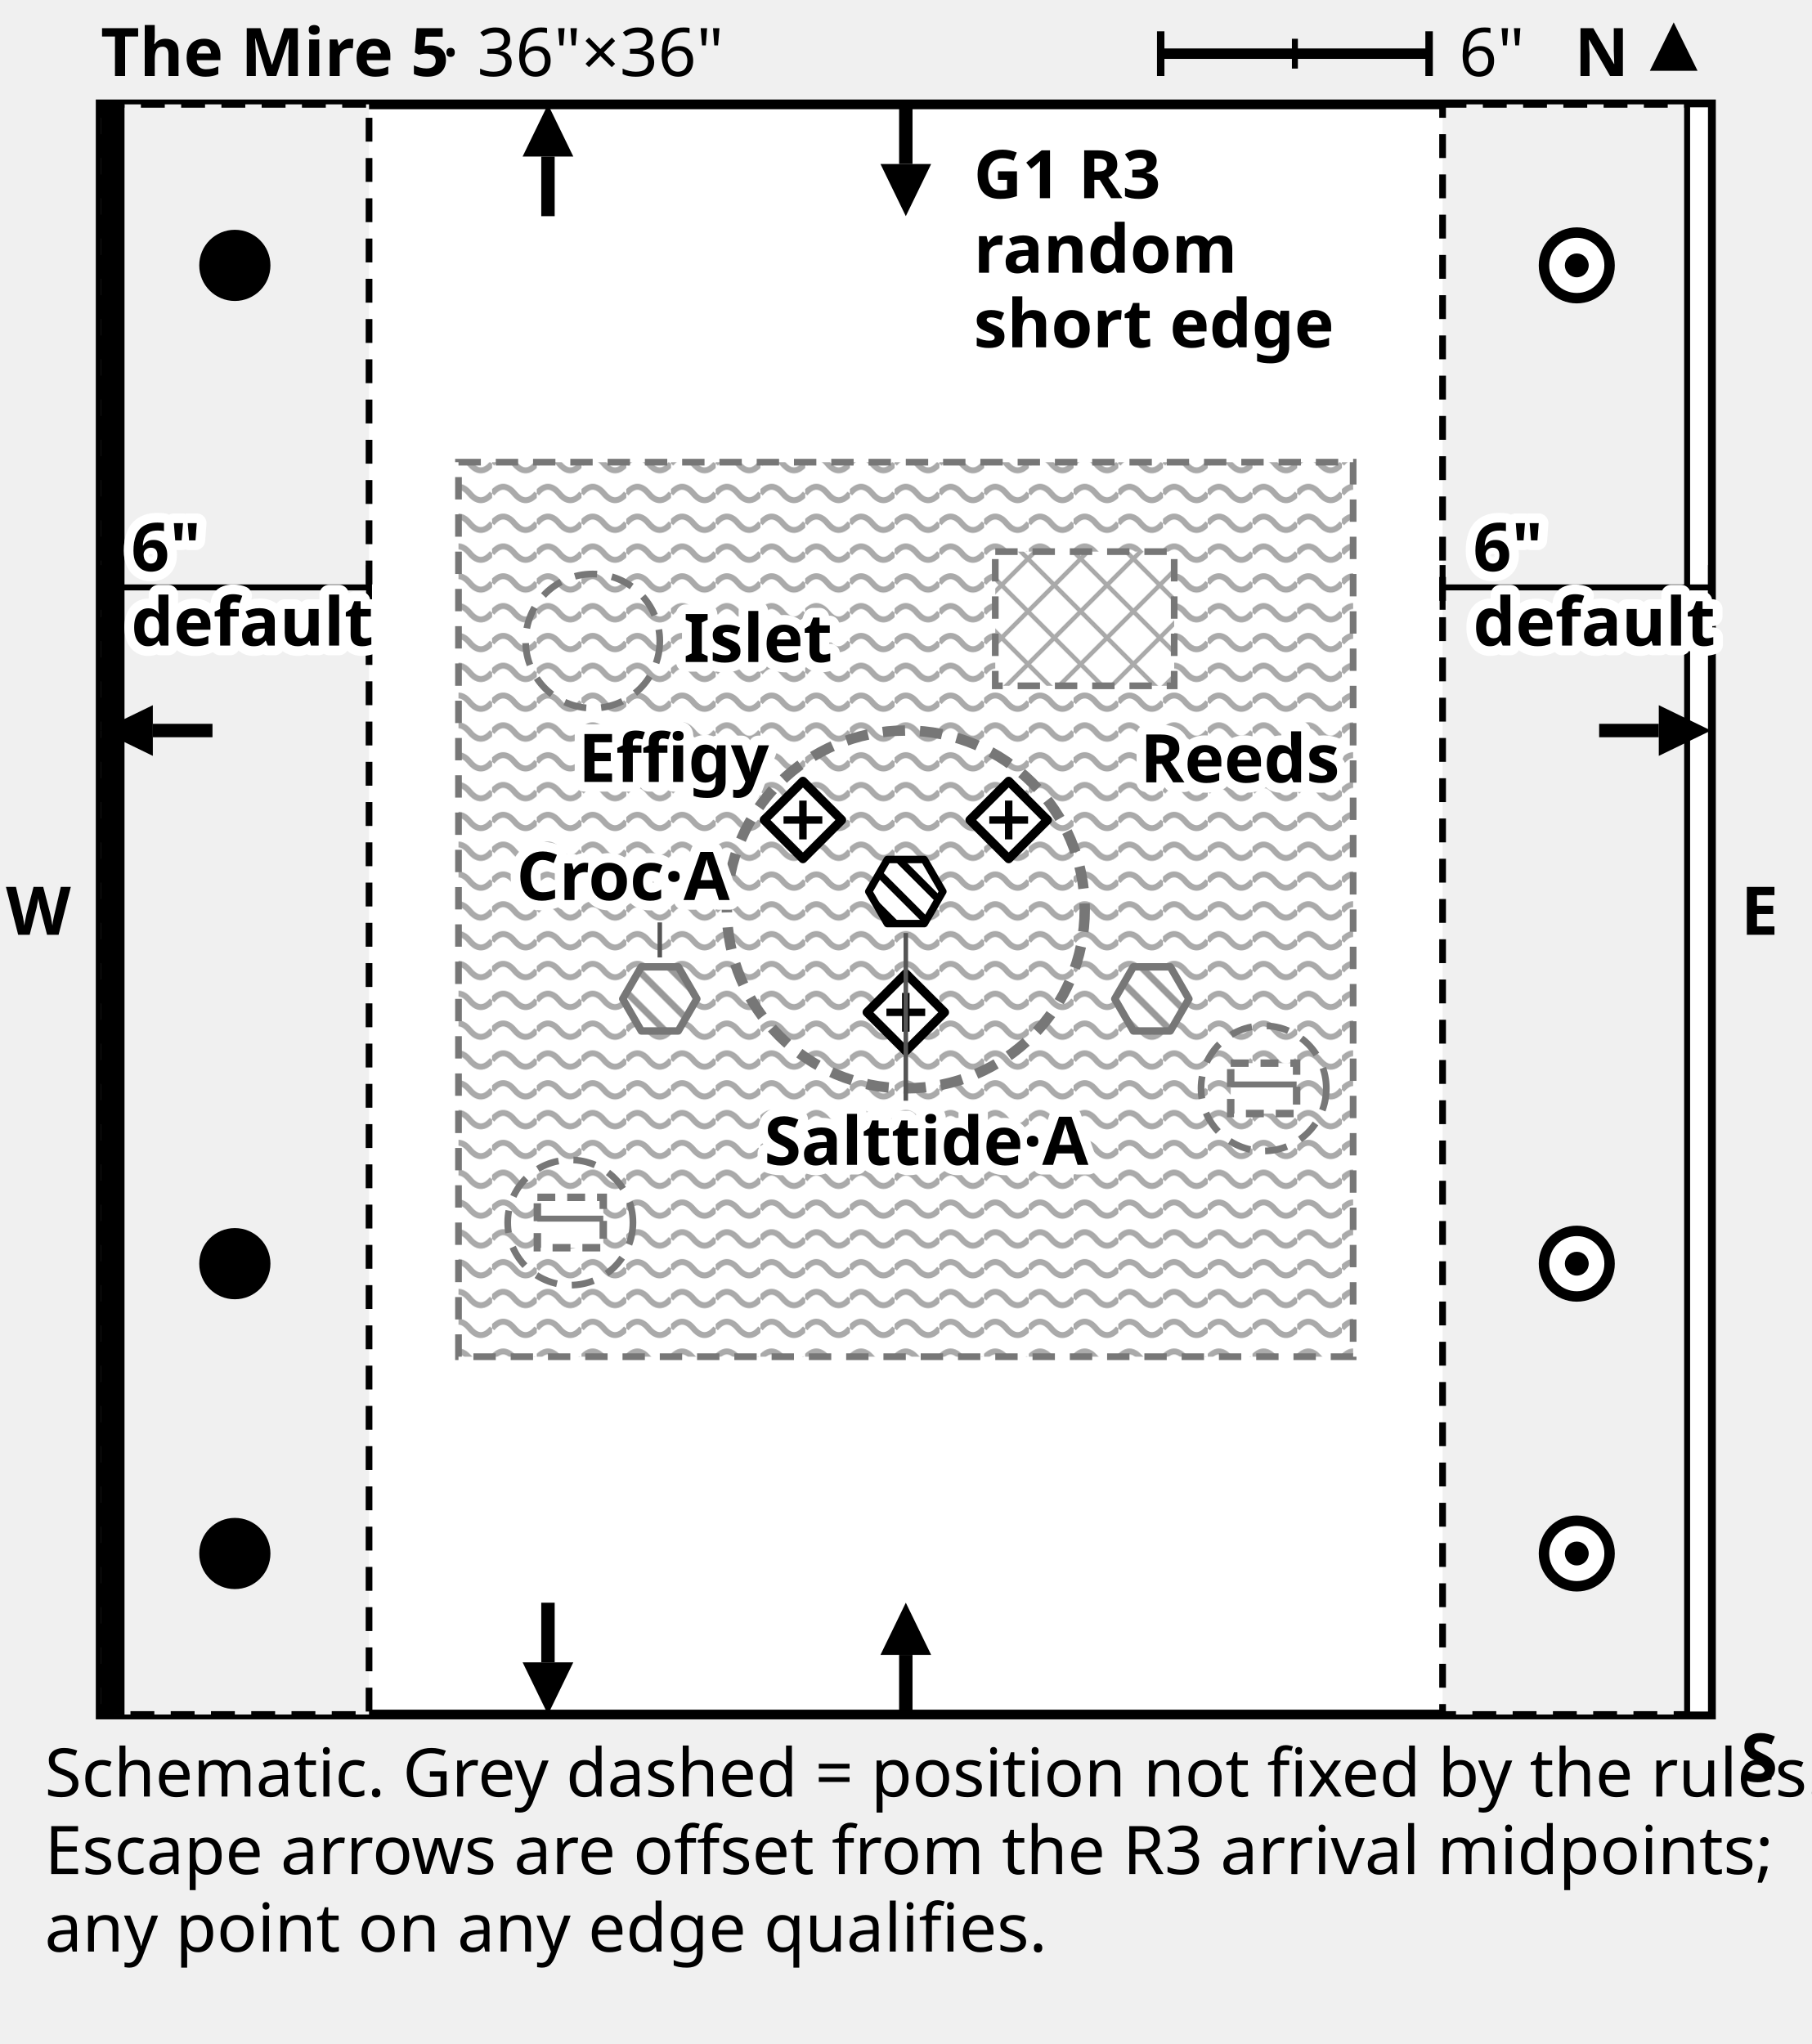
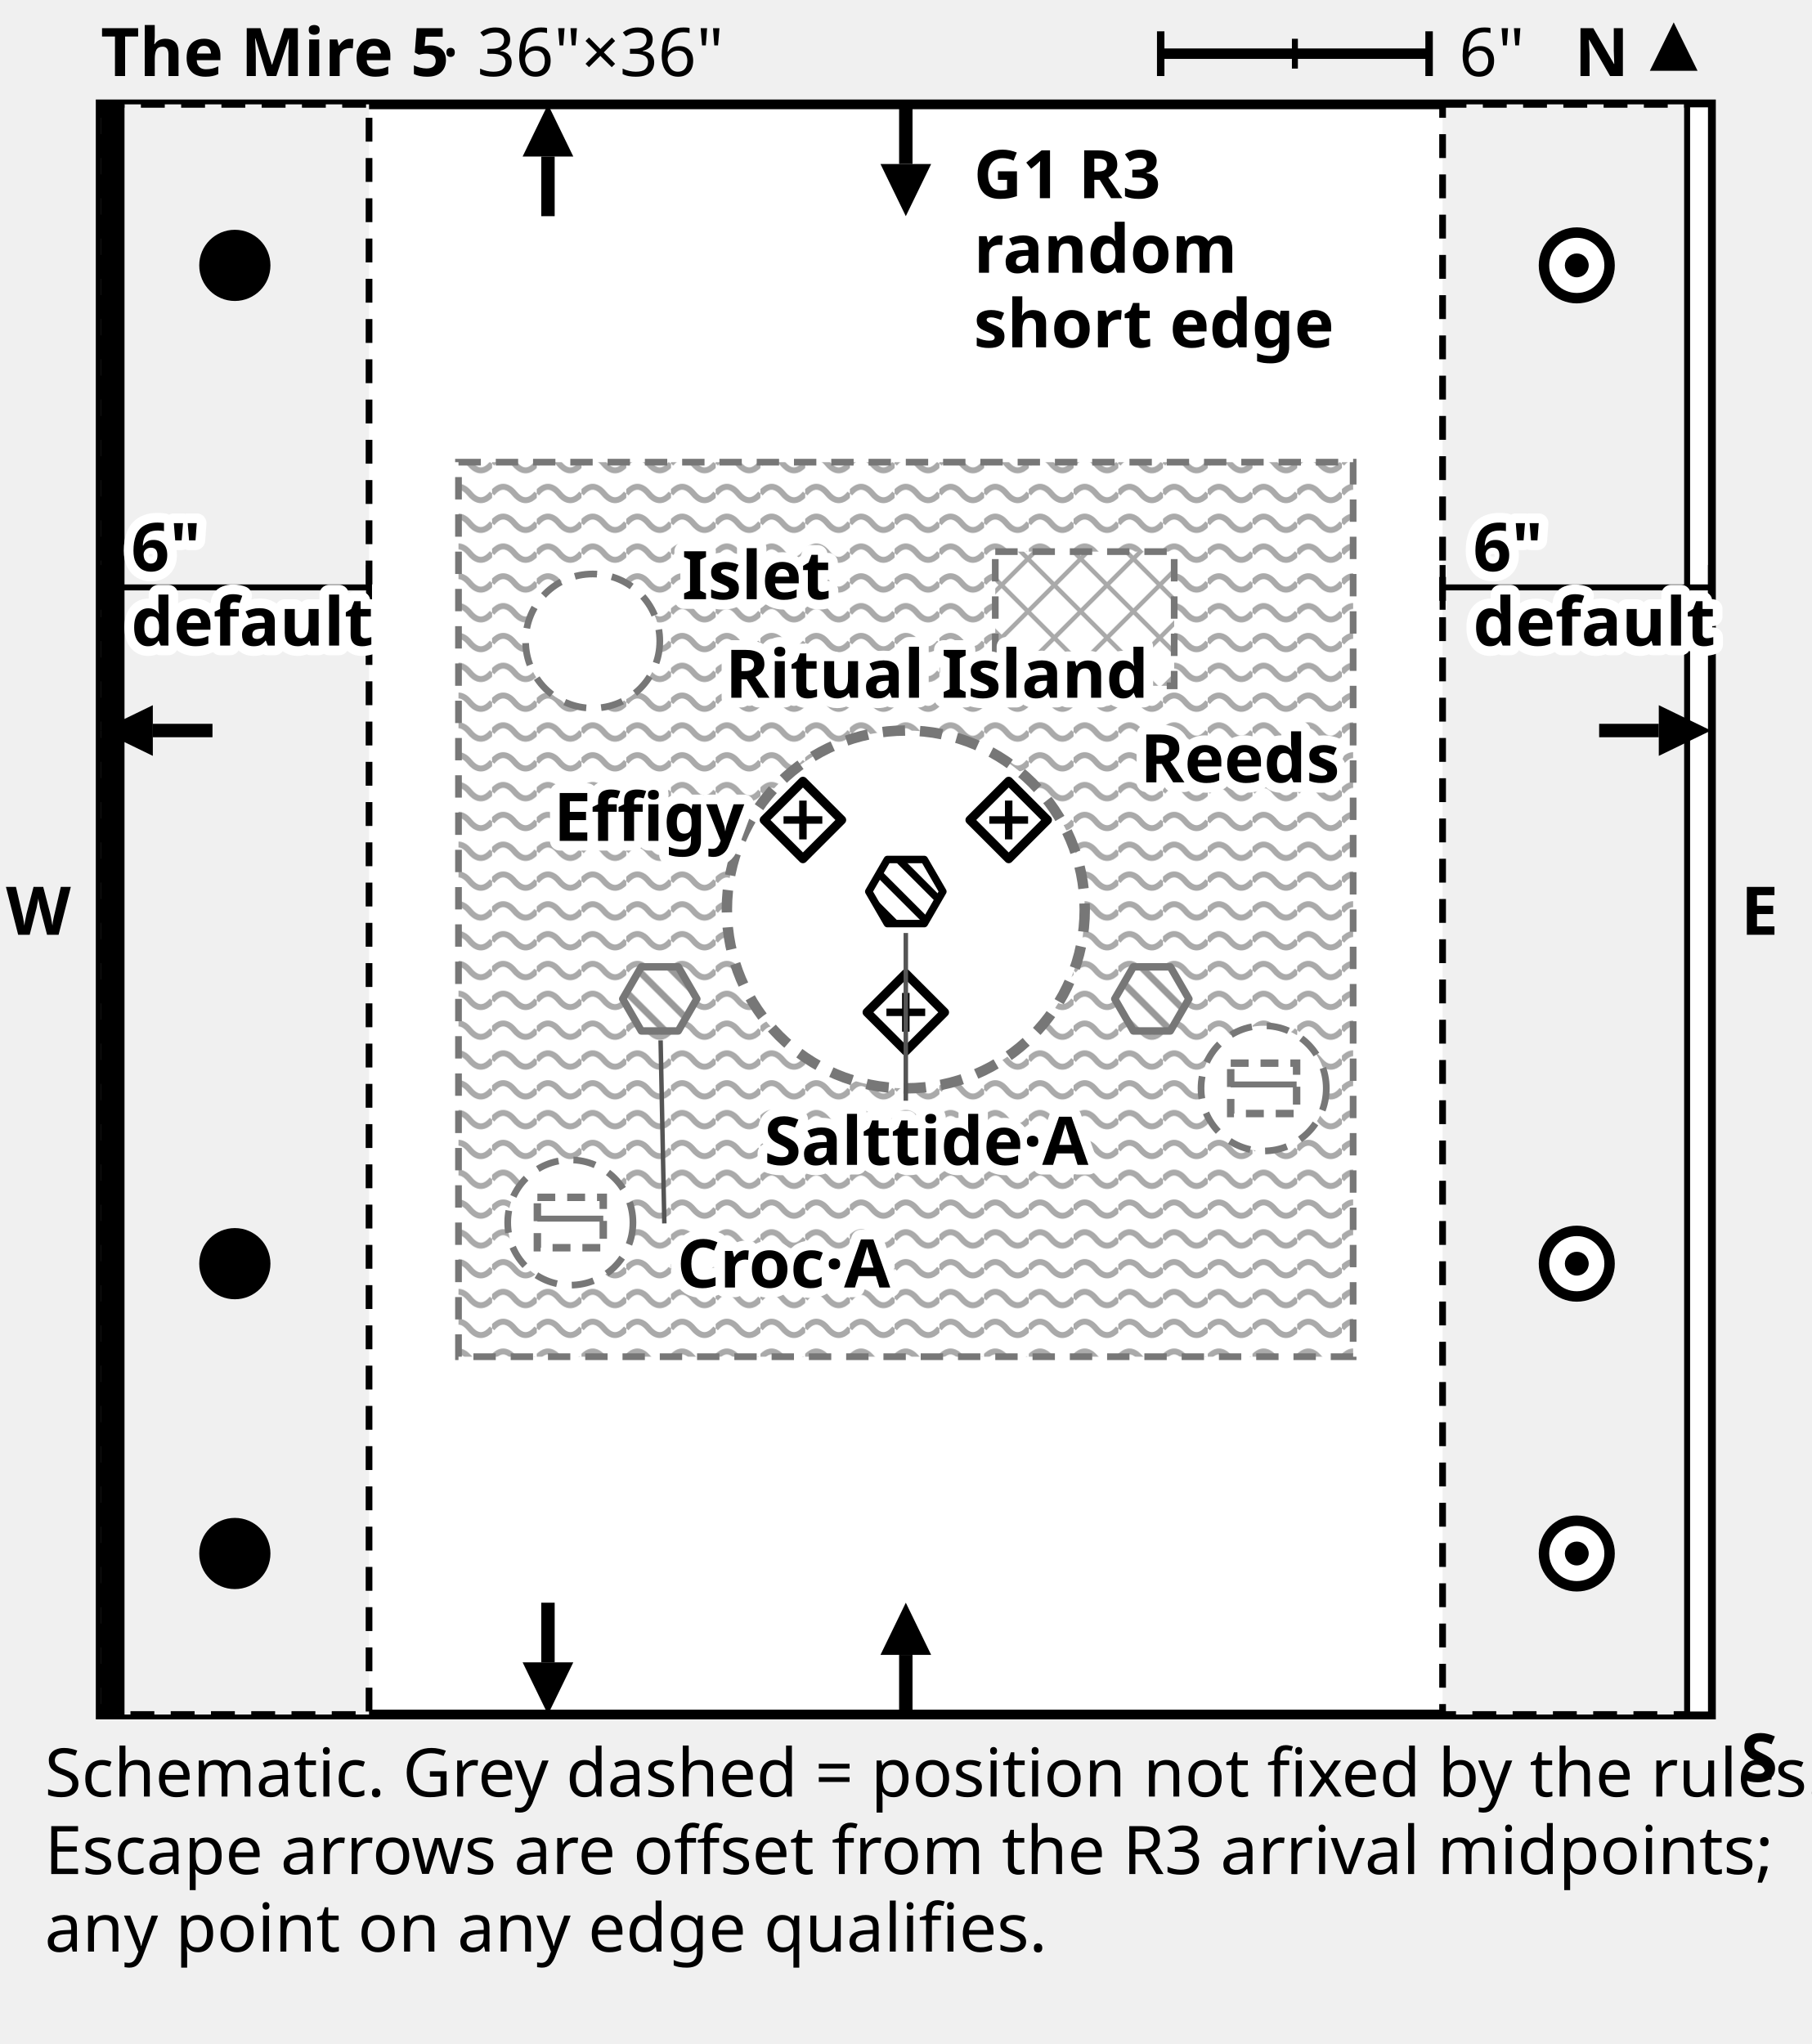
<svg xmlns="http://www.w3.org/2000/svg" width="243pt" height="274.2pt" viewBox="0 0 243 274.2">
  <defs>
    <pattern id="p-cover" width="5" height="5" patternUnits="userSpaceOnUse" patternTransform="rotate(45)">
      <rect width="5" height="5" fill="#fff" />
      <path d="M0 0.5H5M0.5 0V5" stroke="#444" stroke-width="0.7" fill="none" />
    </pattern>
    <pattern id="p-diff" width="4" height="4" patternUnits="userSpaceOnUse">
      <rect width="4" height="4" fill="#fff" />
      <circle cx="1" cy="1" r="0.75" fill="#222" />
      <circle cx="3" cy="3" r="0.75" fill="#222" />
    </pattern>
    <pattern id="p-imp" width="2.4" height="2.4" patternUnits="userSpaceOnUse" patternTransform="rotate(45)">
      <rect width="2.4" height="2.4" fill="#fff" />
      <path d="M0.4 0V2.4" stroke="#000" stroke-width="0.95" fill="none" />
    </pattern>
    <pattern id="p-mon" width="3.2" height="3.2" patternUnits="userSpaceOnUse" patternTransform="rotate(-45)">
      <rect width="3.2" height="3.2" fill="#fff" />
      <path d="M0.5 0V3.2" stroke="#000" stroke-width="1" fill="none" />
    </pattern>
    <pattern id="p-aoe" width="4" height="4" patternUnits="userSpaceOnUse" patternTransform="rotate(-45)">
      <rect width="4" height="4" fill="#fff" />
      <path d="M0.5 0V4" stroke="#777" stroke-width="1.4" fill="none" />
    </pattern>
  </defs>
  <defs>
    <pattern id="p-cover-l" width="5" height="5" patternUnits="userSpaceOnUse" patternTransform="rotate(45)">
      <rect width="5" height="5" fill="#fff" />
      <path d="M0 0.5H5M0.5 0V5" stroke="#aaa" stroke-width="0.6" fill="none" />
    </pattern>
    <pattern id="p-diff-l" width="4" height="4" patternUnits="userSpaceOnUse">
      <rect width="4" height="4" fill="#fff" />
      <circle cx="1" cy="1" r="0.7" fill="#999" />
      <circle cx="3" cy="3" r="0.7" fill="#999" />
    </pattern>
    <pattern id="p-imp-l" width="2.6" height="2.6" patternUnits="userSpaceOnUse" patternTransform="rotate(45)">
      <rect width="2.6" height="2.6" fill="#fff" />
      <path d="M0.4 0V2.6" stroke="#aaa" stroke-width="0.8" fill="none" />
    </pattern>
    <pattern id="p-mon-l" width="3.2" height="3.2" patternUnits="userSpaceOnUse" patternTransform="rotate(-45)">
      <rect width="3.2" height="3.2" fill="#fff" />
      <path d="M0.5 0V3.2" stroke="#999" stroke-width="0.9" fill="none" />
    </pattern>
    <pattern id="p-water" width="6" height="4" patternUnits="userSpaceOnUse">
      <rect width="6" height="4" fill="#fff" />
      <path d="M0 2.2Q1.5 0.4 3 2.2T6 2.2" stroke="#333" stroke-width="0.8" fill="none" />
    </pattern>
    <pattern id="p-water-l" width="6" height="4" patternUnits="userSpaceOnUse">
      <rect width="6" height="4" fill="#fff" />
      <path d="M0 2.2Q1.5 0.4 3 2.2T6 2.2" stroke="#aaa" stroke-width="0.8" fill="none" />
    </pattern>
    <pattern id="p-slip" width="6" height="6" patternUnits="userSpaceOnUse" patternTransform="rotate(-30)">
      <rect width="6" height="6" fill="#fff" />
      <path d="M0.5 1.5H3.5M3.5 4.5H5.5" stroke="#333" stroke-width="0.9" fill="none" />
    </pattern>
    <pattern id="p-slip-l" width="6" height="6" patternUnits="userSpaceOnUse" patternTransform="rotate(-30)">
      <rect width="6" height="6" fill="#fff" />
      <path d="M0.5 1.5H3.5M3.5 4.5H5.5" stroke="#aaa" stroke-width="0.9" fill="none" />
    </pattern>
    <pattern id="p-dark" width="4" height="4" patternUnits="userSpaceOnUse">
      <rect width="4" height="4" fill="#d9d9d9" />
      <path d="M0 4L4 0" stroke="#fff" stroke-width="0.9" fill="none" />
    </pattern>
    <pattern id="p-diffo" width="4" height="4" patternUnits="userSpaceOnUse">
      <circle cx="1" cy="1" r="0.8" fill="#222" />
      <circle cx="3" cy="3" r="0.8" fill="#222" />
    </pattern>
    <pattern id="p-diffo-l" width="4" height="4" patternUnits="userSpaceOnUse">
      <circle cx="1" cy="1" r="0.8" fill="#999" />
      <circle cx="3" cy="3" r="0.8" fill="#999" />
    </pattern>
    <pattern id="p-chasm" width="6" height="6" patternUnits="userSpaceOnUse">
      <rect width="6" height="6" fill="#d4d4d4" />
      <path d="M1.5 0V6M4.5 0V6" stroke="#333" stroke-width="1.1" stroke-dasharray="2.6 1.6" fill="none" />
    </pattern>
    <pattern id="p-chasm-l" width="6" height="6" patternUnits="userSpaceOnUse">
      <rect width="6" height="6" fill="#efefef" />
      <path d="M1.5 0V6M4.5 0V6" stroke="#aaa" stroke-width="1.1" stroke-dasharray="2.6 1.6" fill="none" />
    </pattern>
    <clipPath id="bclip">
      <rect x="13.5" y="14" width="216" height="216" />
    </clipPath>
  </defs>
  <rect x="13.5" y="14" width="216" height="216" fill="#fff" stroke="#000" stroke-width="1.3" />
  <g data-glyph="zone-A">
    <rect x="13.5" y="14" width="36" height="216" fill="#f0f0f0" stroke="#000" stroke-width="0.9" stroke-dasharray="3.2 2.2" />
    <rect x="13.5" y="14" width="3.2" height="216" fill="#000" />
  </g>
  <g data-glyph="dim">
    <line x1="13.5" y1="78.8" x2="49.5" y2="78.8" stroke="#000" stroke-width="0.8" stroke-linecap="butt" />
    <line x1="13.5" y1="75.8" x2="13.5" y2="81.8" stroke="#000" stroke-width="0.8" stroke-linecap="butt" />
    <line x1="49.5" y1="75.8" x2="49.5" y2="81.8" stroke="#000" stroke-width="0.8" stroke-linecap="butt" />
  </g>
  <g data-glyph="zone-B">
    <rect x="193.5" y="14" width="36" height="216" fill="#f0f0f0" stroke="#000" stroke-width="0.9" stroke-dasharray="3.2 2.2" />
    <rect x="226.3" y="14" width="3.2" height="216" fill="#fff" stroke="#000" stroke-width="0.8" />
  </g>
  <g data-glyph="dim">
    <line x1="193.5" y1="78.8" x2="229.5" y2="78.8" stroke="#000" stroke-width="0.8" stroke-linecap="butt" />
    <line x1="193.5" y1="75.8" x2="193.5" y2="81.8" stroke="#000" stroke-width="0.8" stroke-linecap="butt" />
    <line x1="229.5" y1="75.8" x2="229.5" y2="81.8" stroke="#000" stroke-width="0.8" stroke-linecap="butt" />
  </g>
  <g data-glyph="ter-water" data-state="illus">
    <rect x="61.5" y="62" width="120" height="120" fill="url(#p-water-l)" stroke="#777" stroke-width="0.9" stroke-dasharray="3 2" />
  </g>
+   <circle cx="121.5" cy="122" r="24" fill="#fff" />
  <g data-glyph="ter-open" data-state="illus">
    <circle cx="121.5" cy="122" r="24" fill="none" stroke="#777" stroke-width="1.4" stroke-dasharray="3 2" />
  </g>
+   <circle cx="79.5" cy="86" r="9" fill="#fff" />
  <g data-glyph="ter-open" data-state="illus">
    <circle cx="79.5" cy="86" r="9" fill="none" stroke="#777" stroke-width="0.9" stroke-dasharray="3 2" />
  </g>
+   <circle cx="169.5" cy="146" r="8.4" fill="#fff" />
  <g data-glyph="ter-open" data-state="illus">
    <circle cx="169.5" cy="146" r="8.4" fill="none" stroke="#777" stroke-width="0.9" stroke-dasharray="3 2" />
  </g>
+   <circle cx="76.5" cy="164" r="8.4" fill="#fff" />
  <g data-glyph="ter-open" data-state="illus">
    <circle cx="76.5" cy="164" r="8.4" fill="none" stroke="#777" stroke-width="0.9" stroke-dasharray="3 2" />
  </g>
  <g data-glyph="ter-cover" data-state="illus">
    <rect x="133.5" y="74" width="24" height="18" fill="url(#p-cover-l)" stroke="#777" stroke-width="0.9" stroke-dasharray="3 2" />
  </g>
  <g data-glyph="obj">
    <polygon points="107.7,104.8 112.9,110 107.7,115.2 102.5,110" fill="#fff" stroke="#000" stroke-width="1.2" stroke-linejoin="round" />
    <line x1="105.1" y1="110" x2="110.3" y2="110" stroke="#000" stroke-width="1" stroke-linecap="butt" />
    <line x1="107.7" y1="107.4" x2="107.7" y2="112.6" stroke="#000" stroke-width="1" stroke-linecap="butt" />
  </g>
  <g data-glyph="obj">
    <polygon points="135.3,104.8 140.5,110 135.3,115.2 130.1,110" fill="#fff" stroke="#000" stroke-width="1.2" stroke-linejoin="round" />
    <line x1="132.7" y1="110" x2="137.9" y2="110" stroke="#000" stroke-width="1" stroke-linecap="butt" />
    <line x1="135.3" y1="107.4" x2="135.3" y2="112.6" stroke="#000" stroke-width="1" stroke-linecap="butt" />
  </g>
  <g data-glyph="obj">
    <polygon points="121.5,130.6 126.7,135.8 121.5,141 116.3,135.8" fill="#fff" stroke="#000" stroke-width="1.2" stroke-linejoin="round" />
    <line x1="118.9" y1="135.8" x2="124.1" y2="135.8" stroke="#000" stroke-width="1" stroke-linecap="butt" />
    <line x1="121.5" y1="133.2" x2="121.5" y2="138.4" stroke="#000" stroke-width="1" stroke-linecap="butt" />
  </g>
  <g data-glyph="chest" data-state="illus">
    <rect x="165.08" y="142.62" width="8.84" height="6.76" fill="#fff" stroke="#777" stroke-width="1" stroke-dasharray="2.4 1.6" />
    <line x1="165.08" y1="145.48" x2="173.92" y2="145.48" stroke="#777" stroke-width="0.8" stroke-linecap="butt" />
  </g>
  <g data-glyph="chest" data-state="illus">
    <rect x="72.08" y="160.62" width="8.84" height="6.76" fill="#fff" stroke="#777" stroke-width="1" stroke-dasharray="2.4 1.6" />
    <line x1="72.08" y1="163.48" x2="80.92" y2="163.48" stroke="#777" stroke-width="0.8" stroke-linecap="butt" />
  </g>
  <g data-glyph="mon">
    <polygon points="126.47,119.6 123.98,123.9 119.02,123.9 116.53,119.6 119.02,115.3 123.98,115.3" fill="url(#p-mon)" stroke="#000" stroke-width="1" stroke-linejoin="round" />
  </g>
  <g data-glyph="mon" data-state="illus">
    <polygon points="93.47,134 90.98,138.3 86.02,138.3 83.53,134 86.02,129.7 90.98,129.7" fill="url(#p-mon-l)" stroke="#777" stroke-width="1" stroke-linejoin="round" />
  </g>
  <g data-glyph="mon" data-state="illus">
    <polygon points="159.47,134 156.98,138.3 152.02,138.3 149.53,134 152.02,129.7 156.98,129.7" fill="url(#p-mon-l)" stroke="#777" stroke-width="1" stroke-linejoin="round" />
  </g>
  <g data-glyph="arr-arrive">
    <line x1="121.5" y1="14" x2="121.5" y2="22" stroke="#000" stroke-width="1.8" stroke-linecap="butt" />
    <polygon points="121.5,29 118.1,22 124.9,22" fill="#000" />
  </g>
  <g data-glyph="arr-arrive">
    <line x1="121.5" y1="230" x2="121.5" y2="222" stroke="#000" stroke-width="1.8" stroke-linecap="butt" />
    <polygon points="121.5,215 124.9,222 118.1,222" fill="#000" />
  </g>
  <g data-glyph="arr-exit">
    <line x1="73.5" y1="29" x2="73.5" y2="21" stroke="#000" stroke-width="1.8" stroke-linecap="butt" />
    <polygon points="73.5,14 76.9,21 70.1,21" fill="#000" />
  </g>
  <g data-glyph="arr-exit">
    <line x1="73.5" y1="215" x2="73.5" y2="223" stroke="#000" stroke-width="1.8" stroke-linecap="butt" />
    <polygon points="73.5,230 70.1,223 76.9,223" fill="#000" />
  </g>
  <g data-glyph="arr-exit">
    <line x1="28.5" y1="98" x2="20.5" y2="98" stroke="#000" stroke-width="1.8" stroke-linecap="butt" />
    <polygon points="13.5,98 20.5,94.6 20.5,101.4" fill="#000" />
  </g>
  <g data-glyph="arr-exit">
    <line x1="214.5" y1="98" x2="222.5" y2="98" stroke="#000" stroke-width="1.8" stroke-linecap="butt" />
    <polygon points="229.5,98 222.5,101.4 222.5,94.6" fill="#000" />
  </g>
  <g data-glyph="hero-A">
    <circle cx="31.5" cy="35.6" r="4.4" fill="#000" stroke="#000" stroke-width="0.75" />
  </g>
  <g data-glyph="hero-A">
    <circle cx="31.5" cy="169.52" r="4.4" fill="#000" stroke="#000" stroke-width="0.75" />
  </g>
  <g data-glyph="hero-A">
    <circle cx="31.5" cy="208.4" r="4.4" fill="#000" stroke="#000" stroke-width="0.75" />
  </g>
  <g data-glyph="hero-B">
    <circle cx="211.5" cy="35.6" r="4.4" fill="#fff" stroke="#000" stroke-width="1.4" />
    <circle cx="211.5" cy="35.6" r="1.6" fill="#000" />
  </g>
  <g data-glyph="hero-B">
    <circle cx="211.5" cy="169.52" r="4.4" fill="#fff" stroke="#000" stroke-width="1.4" />
    <circle cx="211.5" cy="169.52" r="1.6" fill="#000" />
  </g>
  <g data-glyph="hero-B">
    <circle cx="211.5" cy="208.4" r="4.4" fill="#fff" stroke="#000" stroke-width="1.4" />
    <circle cx="211.5" cy="208.4" r="1.6" fill="#000" />
  </g>
  <text x="17.59" y="76.6" font-family="'Source Sans 3'" font-size="9" font-weight="600" fill="#000" stroke="#fff" stroke-width="2.6" stroke-linejoin="round" paint-order="stroke">6"</text>
  <text x="17.59" y="86.6" font-family="'Source Sans 3'" font-size="9" font-weight="600" fill="#000" stroke="#fff" stroke-width="2.6" stroke-linejoin="round" paint-order="stroke">default</text>
  <text x="197.59" y="76.6" font-family="'Source Sans 3'" font-size="9" font-weight="600" fill="#000" stroke="#fff" stroke-width="2.6" stroke-linejoin="round" paint-order="stroke">6"</text>
  <text x="197.59" y="86.6" font-family="'Source Sans 3'" font-size="9" font-weight="600" fill="#000" stroke="#fff" stroke-width="2.6" stroke-linejoin="round" paint-order="stroke">default</text>
-   <text x="91.7" y="88.8" font-family="'Source Sans 3'" font-size="9" font-weight="600" fill="#000" stroke="#fff" stroke-width="2.6" stroke-linejoin="round" paint-order="stroke">Islet</text>
+   <text x="97.28" y="93.6" font-family="'Source Sans 3'" font-size="9" font-weight="600" fill="#000" stroke="#fff" stroke-width="2.6" stroke-linejoin="round" paint-order="stroke">Ritual Island</text>
+   <text x="91.48" y="80.38" font-family="'Source Sans 3'" font-size="9" font-weight="600" fill="#000" stroke="#fff" stroke-width="2.6" stroke-linejoin="round" paint-order="stroke">Islet</text>
  <text x="152.94" y="104.95" font-family="'Source Sans 3'" font-size="9" font-weight="600" fill="#000" stroke="#fff" stroke-width="2.6" stroke-linejoin="round" paint-order="stroke">Reeds</text>
-   <text x="77.58" y="104.89" font-family="'Source Sans 3'" font-size="9" font-weight="600" fill="#000" stroke="#fff" stroke-width="2.6" stroke-linejoin="round" paint-order="stroke">Effigy</text>
+   <text x="74.26" y="112.8" font-family="'Source Sans 3'" font-size="9" font-weight="600" fill="#000" stroke="#fff" stroke-width="2.6" stroke-linejoin="round" paint-order="stroke">Effigy</text>
  <g data-glyph="leader">
    <line x1="121.5" y1="125.16" x2="121.5" y2="147.66" stroke="#555" stroke-width="0.6" stroke-linecap="butt" />
  </g>
  <text x="102.51" y="156.26" font-family="'Source Sans 3'" font-size="9" font-weight="600" fill="#000" stroke="#fff" stroke-width="2.6" stroke-linejoin="round" paint-order="stroke">Salttide·A</text>
  <g data-glyph="leader">
-     <line x1="88.5" y1="128.44" x2="88.5" y2="123.74" stroke="#555" stroke-width="0.6" stroke-linecap="butt" />
-   </g>
-   <text x="69.28" y="120.74" font-family="'Source Sans 3'" font-size="9" font-weight="600" fill="#000" stroke="#fff" stroke-width="2.6" stroke-linejoin="round" paint-order="stroke">Croc·A</text>
+     <line x1="88.61" y1="139.56" x2="89.11" y2="164.12" stroke="#555" stroke-width="0.6" stroke-linecap="butt" />
+   </g>
+   <text x="90.81" y="172.72" font-family="'Source Sans 3'" font-size="9" font-weight="600" fill="#000" stroke="#fff" stroke-width="2.6" stroke-linejoin="round" paint-order="stroke">Croc·A</text>
  <text x="130.61" y="26.59" font-family="'Source Sans 3'" font-size="9" font-weight="600" fill="#000" stroke="#fff" stroke-width="2.6" stroke-linejoin="round" paint-order="stroke">G1 R3</text>
  <text x="130.61" y="36.59" font-family="'Source Sans 3'" font-size="9" font-weight="600" fill="#000" stroke="#fff" stroke-width="2.6" stroke-linejoin="round" paint-order="stroke">random</text>
  <text x="130.61" y="46.59" font-family="'Source Sans 3'" font-size="9" font-weight="600" fill="#000" stroke="#fff" stroke-width="2.6" stroke-linejoin="round" paint-order="stroke">short edge</text>
  <text x="13.5" y="10.2" font-weight="700" font-family="'Source Sans 3'" font-size="9" fill="#000">The Mire 5</text>
  <text x="59.24" y="10.2" font-weight="400" font-family="'Source Sans 3'" font-size="9" fill="#000">·  36"×36"</text>
  <g data-glyph="compass">
    <polygon points="224.5,3 221.3,9.5 227.7,9.5" fill="#000" />
    <text x="218.5" y="10.2" font-weight="700" font-family="'Source Sans 3'" font-size="9" fill="#000" text-anchor="end">N</text>
  </g>
  <g data-glyph="scale">
    <line x1="155.69" y1="7.2" x2="191.69" y2="7.2" stroke="#000" stroke-width="1.4" stroke-linecap="butt" />
    <line x1="155.69" y1="4.2" x2="155.69" y2="10.2" stroke="#000" stroke-width="1" stroke-linecap="butt" />
    <line x1="191.69" y1="4.2" x2="191.69" y2="10.2" stroke="#000" stroke-width="1" stroke-linecap="butt" />
    <line x1="173.69" y1="5.2" x2="173.69" y2="9.2" stroke="#000" stroke-width="0.8" stroke-linecap="butt" />
    <text x="195.69" y="10.2" font-weight="400" font-family="'Source Sans 3'" font-size="9" fill="#000">6"</text>
  </g>
  <text x="9.5" y="125.4" font-weight="700" font-family="'Source Sans 3'" font-size="9" fill="#000" text-anchor="end">W</text>
  <text x="233.5" y="125.4" font-weight="700" font-family="'Source Sans 3'" font-size="9" fill="#000">E</text>
  <text x="233.5" y="239" font-weight="700" font-family="'Source Sans 3'" font-size="9" fill="#000">S</text>
  <text x="6" y="241" font-weight="400" font-family="'Source Sans 3'" font-size="9" fill="#000">Schematic. Grey dashed = position not fixed by the rules.</text>
  <text x="6" y="251.4" font-weight="400" font-family="'Source Sans 3'" font-size="9" fill="#000">Escape arrows are offset from the R3 arrival midpoints;</text>
  <text x="6" y="261.8" font-weight="400" font-family="'Source Sans 3'" font-size="9" fill="#000">any point on any edge qualifies.</text>
</svg>
